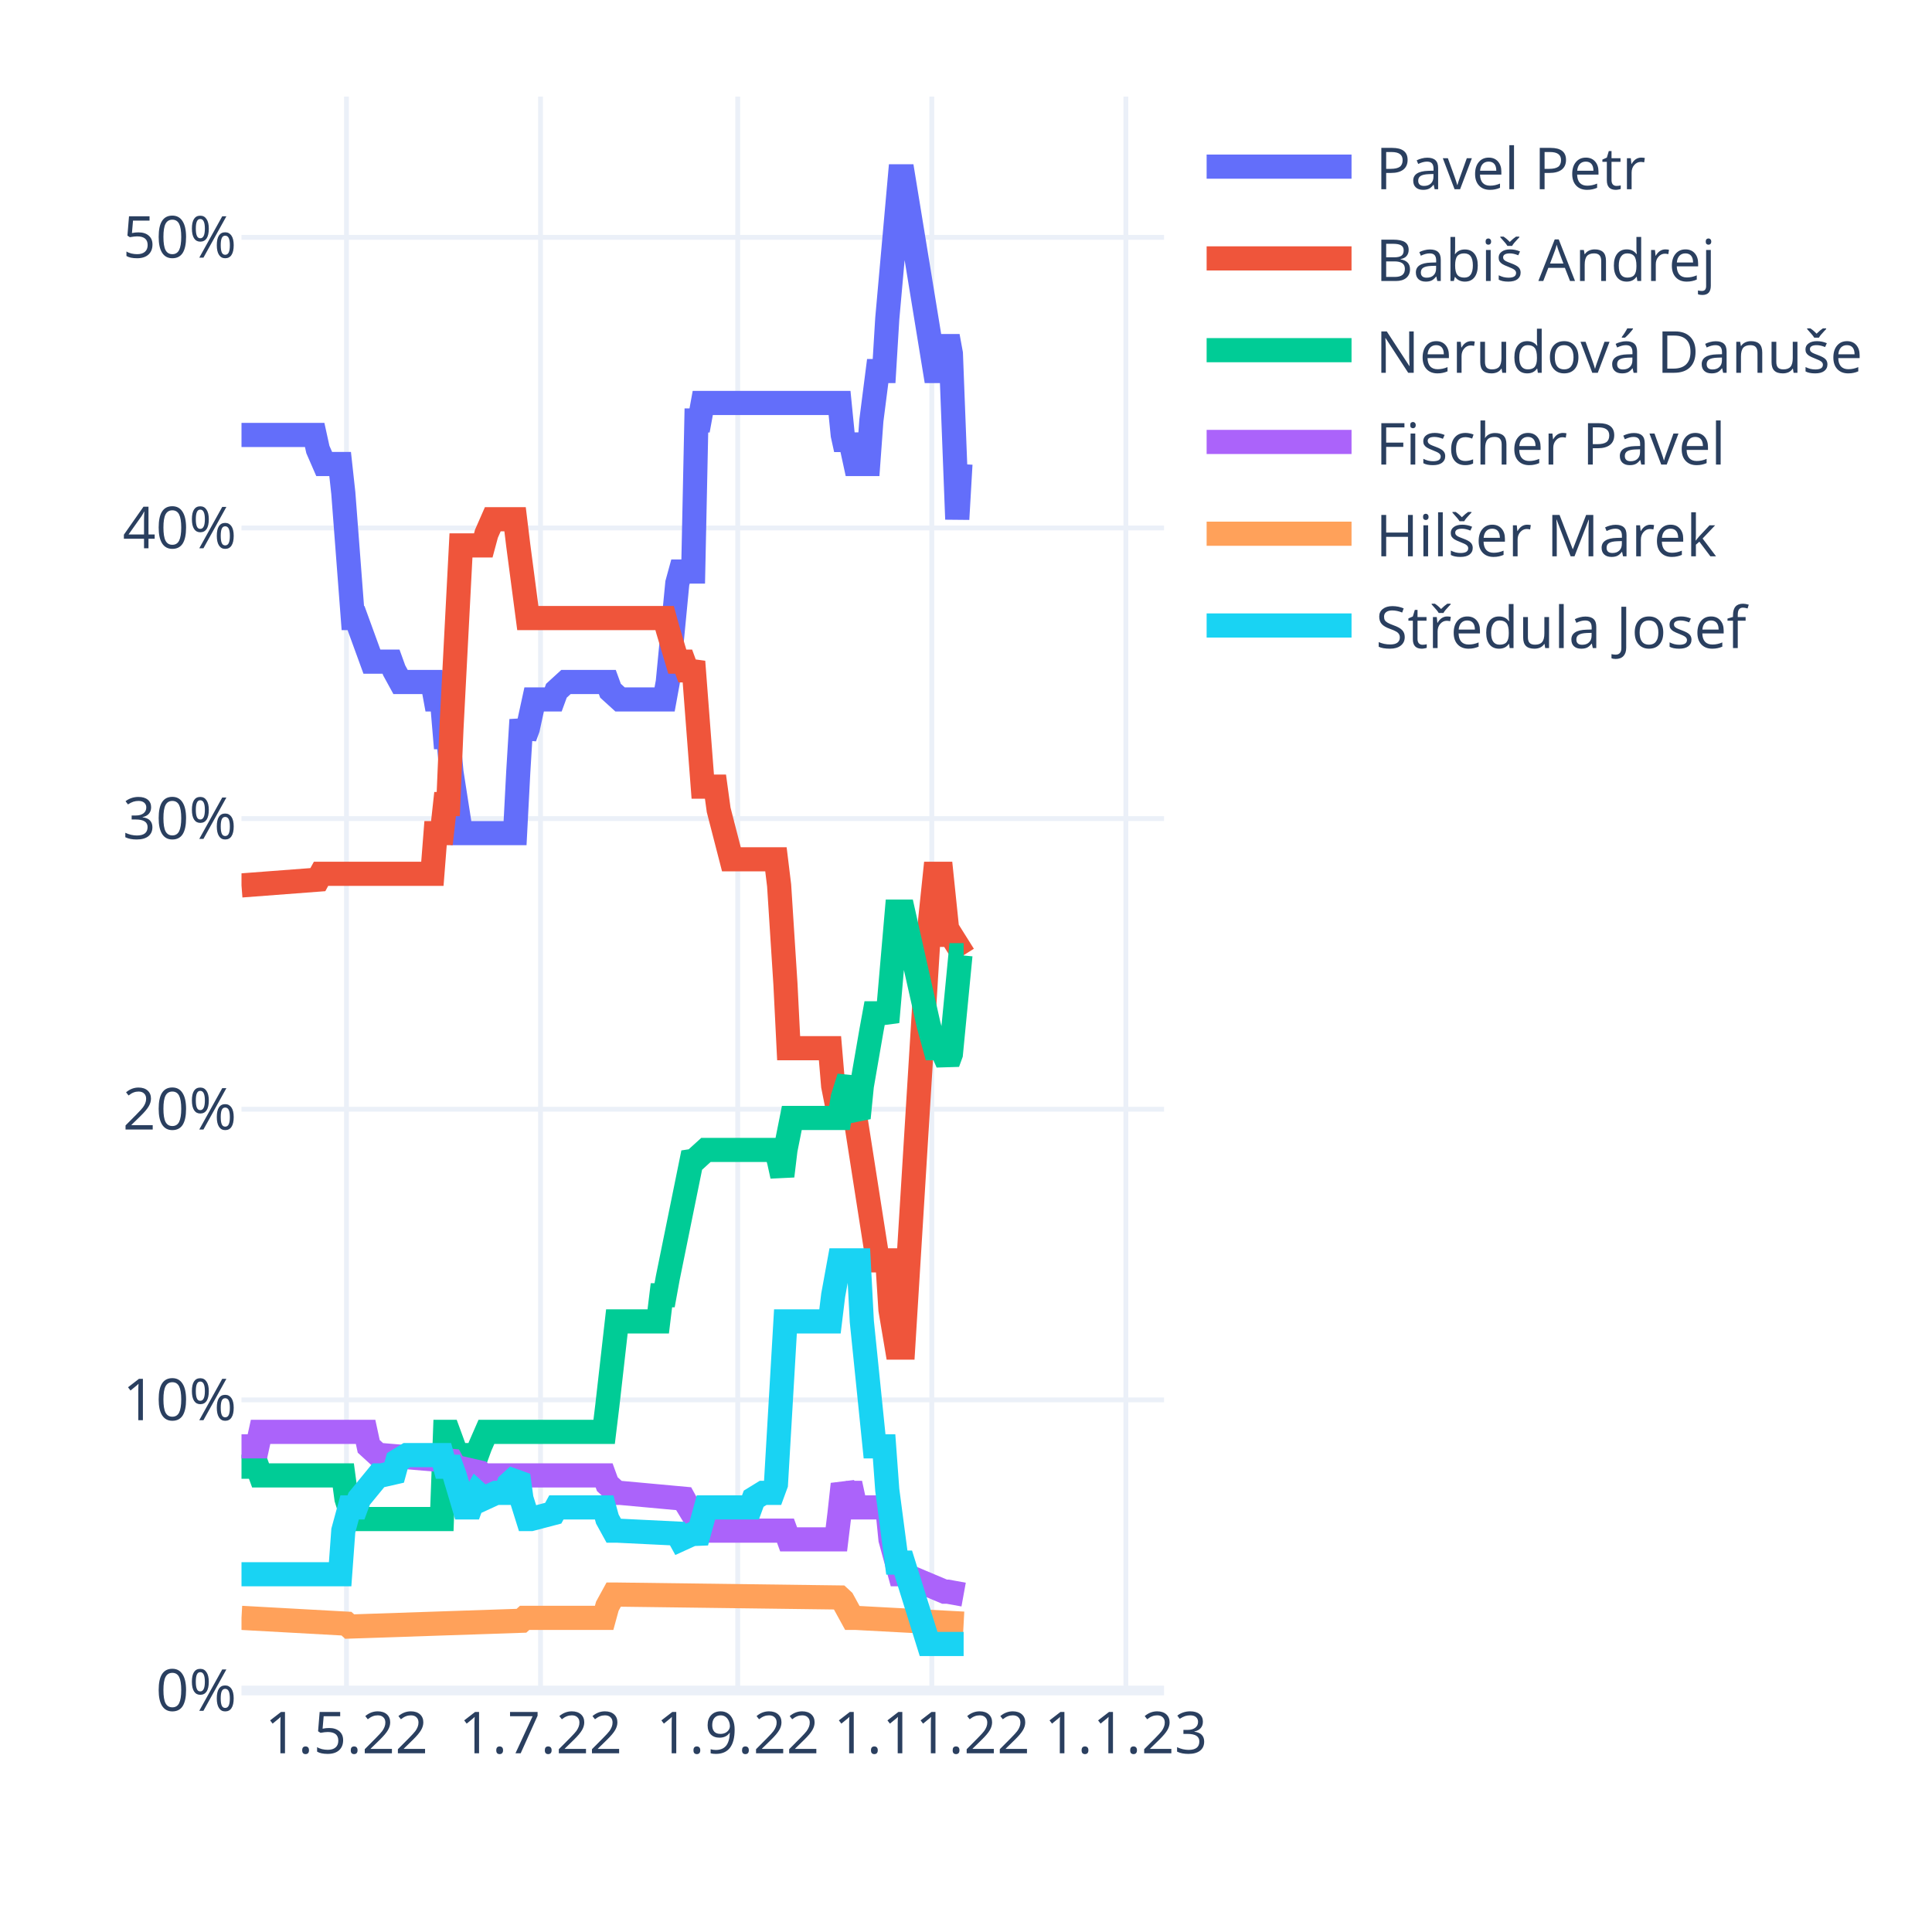
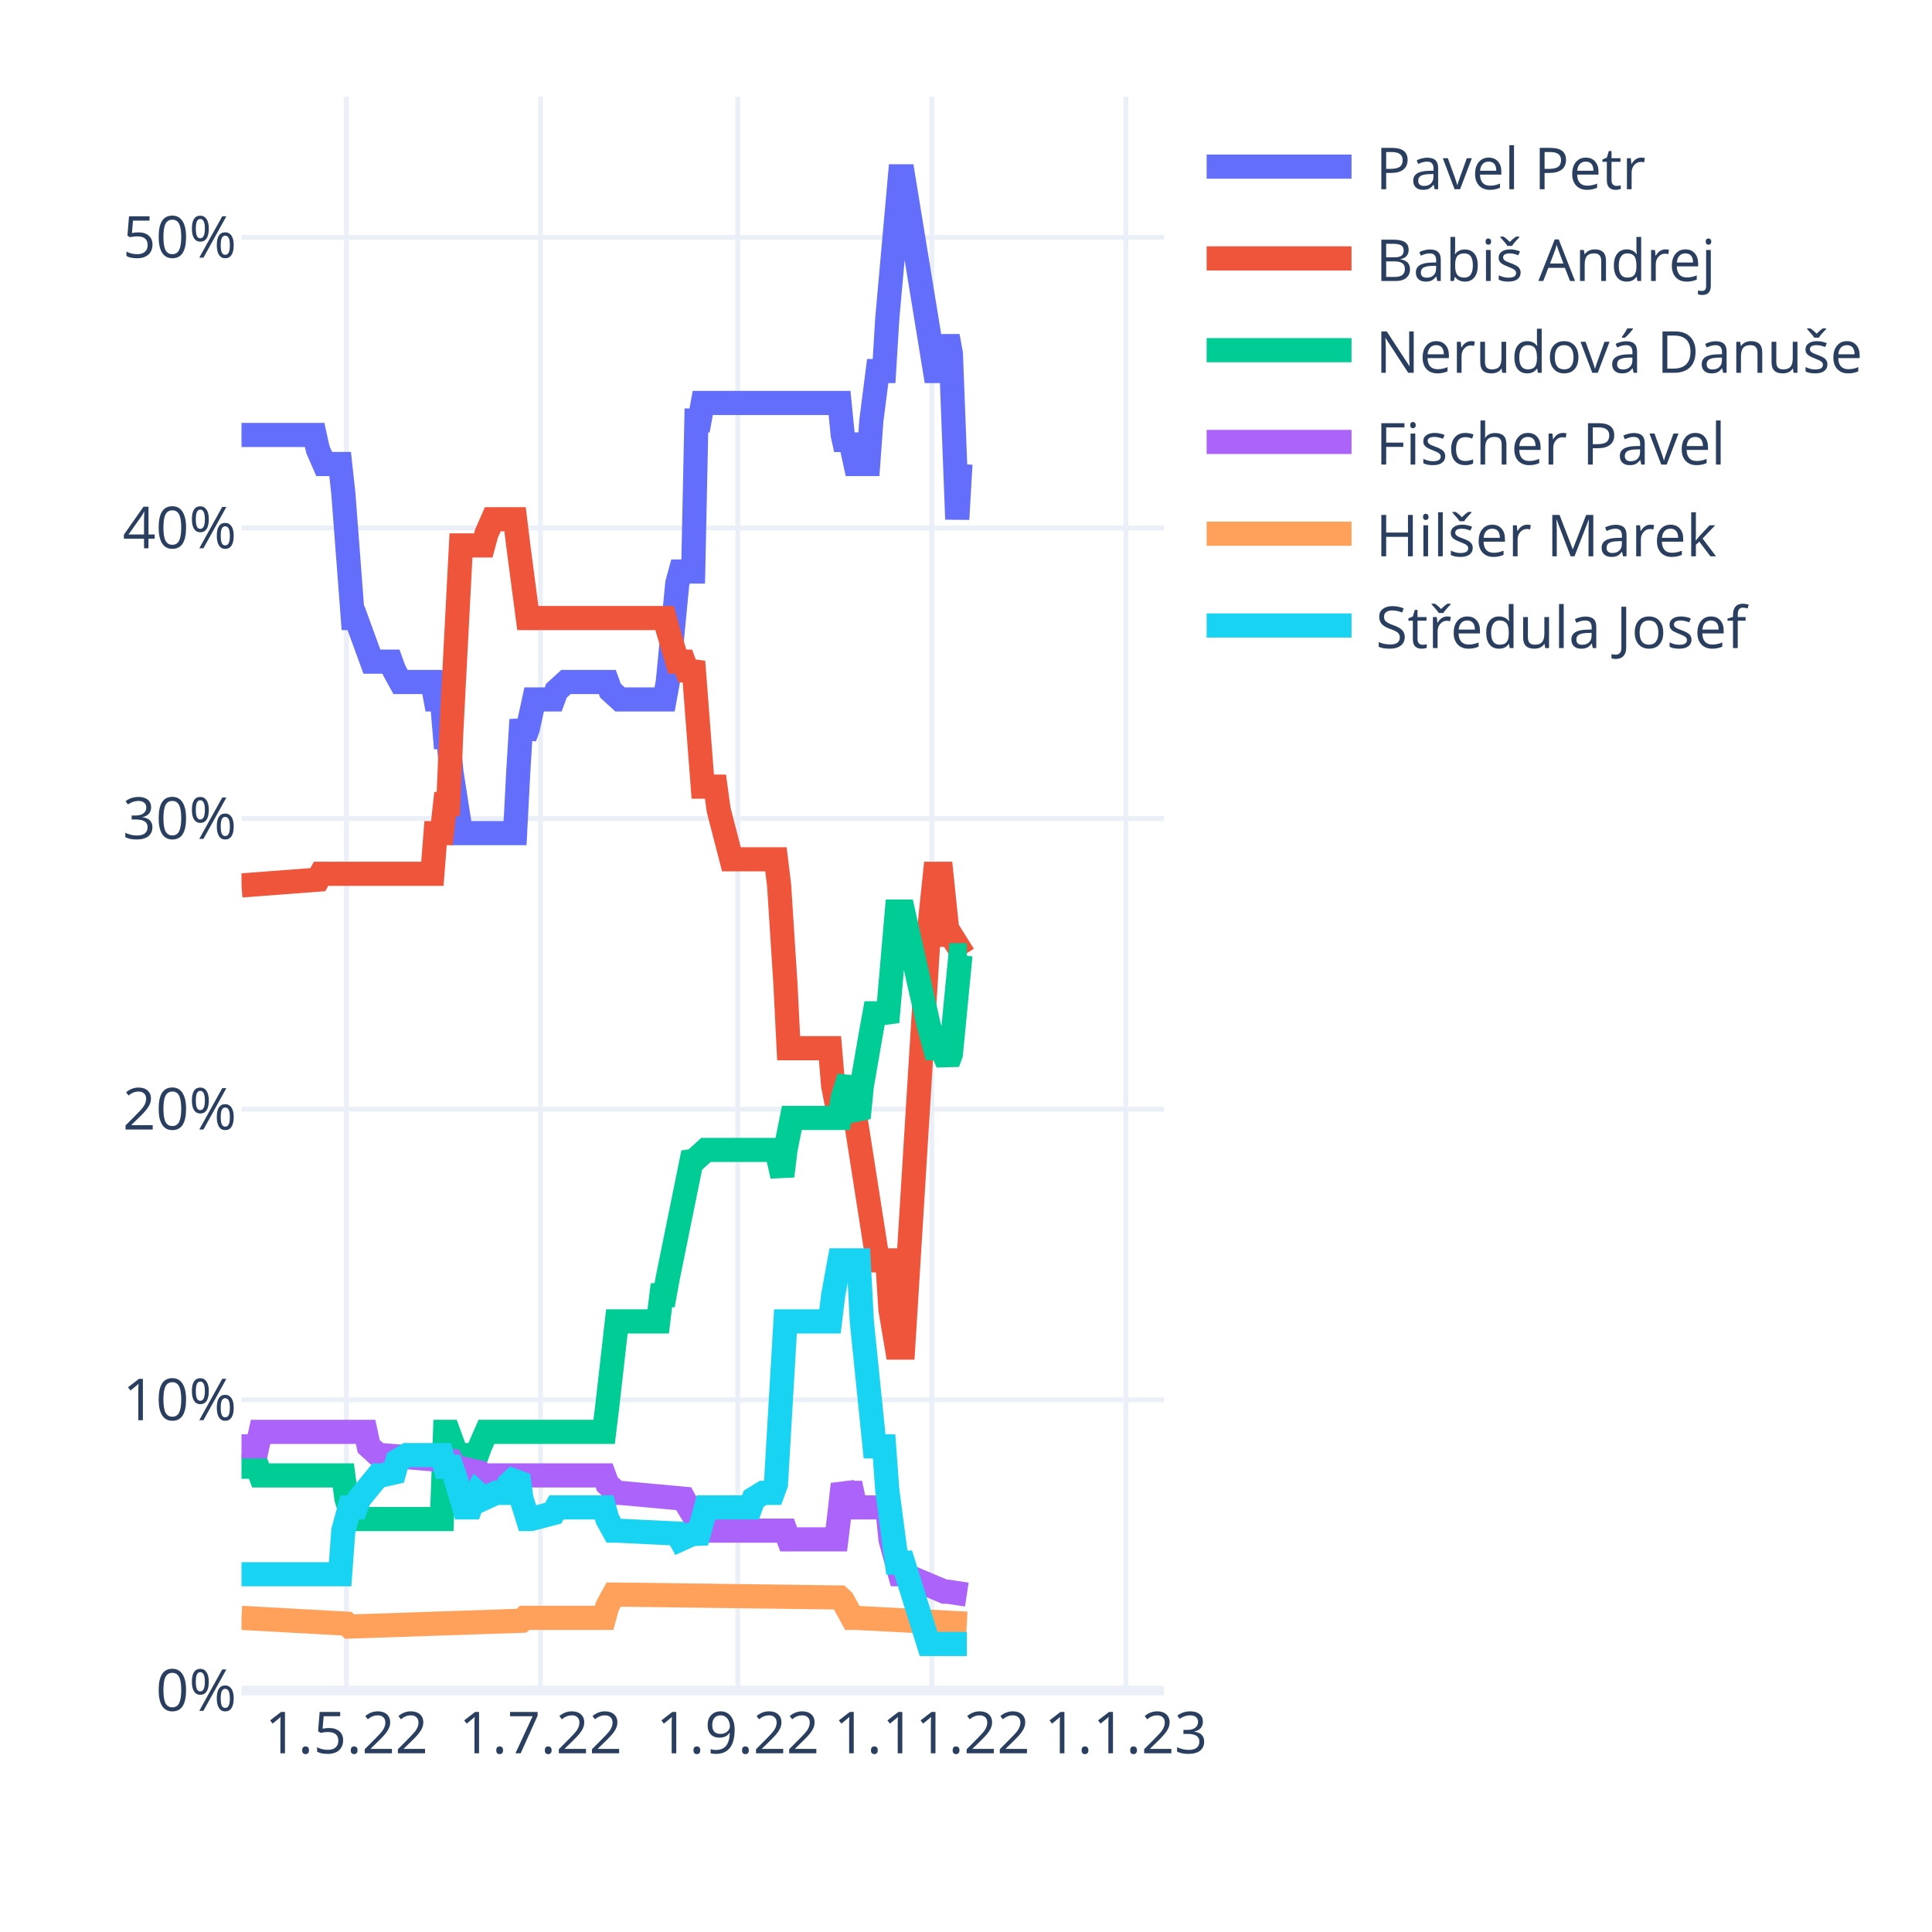
<svg xmlns="http://www.w3.org/2000/svg" class="main-svg" width="400" height="400" style="" viewBox="0 0 400 400">
  <rect x="0" y="0" width="400" height="400" style="fill: rgb(255, 255, 255); fill-opacity: 1;" />
-   <defs id="defs-50951b">
+   <defs id="defs-dee8c4">
    <g class="clips">
-       <clipPath id="clip50951bxyplot" class="plotclip">
+       <clipPath id="clipdee8c4xyplot" class="plotclip">
        <rect width="191" height="330" />
      </clipPath>
-       <clipPath class="axesclip" id="clip50951bx">
+       <clipPath class="axesclip" id="clipdee8c4x">
        <rect x="50" y="0" width="191" height="400" />
      </clipPath>
-       <clipPath class="axesclip" id="clip50951by">
+       <clipPath class="axesclip" id="clipdee8c4y">
        <rect x="0" y="20" width="400" height="330" />
      </clipPath>
-       <clipPath class="axesclip" id="clip50951bxy">
+       <clipPath class="axesclip" id="clipdee8c4xy">
        <rect x="50" y="20" width="191" height="330" />
      </clipPath>
    </g>
    <g class="gradients" />
    <g class="patterns" />
  </defs>
  <g class="bglayer" />
  <g class="layer-below">
    <g class="imagelayer" />
    <g class="shapelayer" />
  </g>
  <g class="cartesianlayer">
    <g class="subplot xy">
      <g class="layer-subplot">
        <g class="shapelayer" />
        <g class="imagelayer" />
      </g>
      <g class="minor-gridlayer">
        <g class="x" />
        <g class="y" />
      </g>
      <g class="gridlayer">
        <g class="x">
          <path class="xgrid crisp" transform="translate(71.73,0)" d="M0,20v330" style="stroke: rgb(235, 240, 248); stroke-opacity: 1; stroke-width: 1px;" />
          <path class="xgrid crisp" transform="translate(111.91,0)" d="M0,20v330" style="stroke: rgb(235, 240, 248); stroke-opacity: 1; stroke-width: 1px;" />
          <path class="xgrid crisp" transform="translate(152.74,0)" d="M0,20v330" style="stroke: rgb(235, 240, 248); stroke-opacity: 1; stroke-width: 1px;" />
          <path class="xgrid crisp" transform="translate(192.92,0)" d="M0,20v330" style="stroke: rgb(235, 240, 248); stroke-opacity: 1; stroke-width: 1px;" />
          <path class="xgrid crisp" transform="translate(233.1,0)" d="M0,20v330" style="stroke: rgb(235, 240, 248); stroke-opacity: 1; stroke-width: 1px;" />
        </g>
        <g class="y">
          <path class="ygrid crisp" transform="translate(0,289.83)" d="M50,0h191" style="stroke: rgb(235, 240, 248); stroke-opacity: 1; stroke-width: 1px;" />
          <path class="ygrid crisp" transform="translate(0,229.65)" d="M50,0h191" style="stroke: rgb(235, 240, 248); stroke-opacity: 1; stroke-width: 1px;" />
          <path class="ygrid crisp" transform="translate(0,169.48)" d="M50,0h191" style="stroke: rgb(235, 240, 248); stroke-opacity: 1; stroke-width: 1px;" />
          <path class="ygrid crisp" transform="translate(0,109.31)" d="M50,0h191" style="stroke: rgb(235, 240, 248); stroke-opacity: 1; stroke-width: 1px;" />
          <path class="ygrid crisp" transform="translate(0,49.14)" d="M50,0h191" style="stroke: rgb(235, 240, 248); stroke-opacity: 1; stroke-width: 1px;" />
        </g>
      </g>
      <g class="zerolinelayer">
        <path class="yzl zl crisp" transform="translate(0,350)" d="M50,0h191" style="stroke: rgb(235, 240, 248); stroke-opacity: 1; stroke-width: 2px;" />
      </g>
      <path class="xlines-below" />
      <path class="ylines-below" />
      <g class="overlines-below" />
      <g class="xaxislayer-below" />
      <g class="yaxislayer-below" />
      <g class="overaxes-below" />
-       <g class="plot" transform="translate(50,20)" clip-path="url(#clip50951bxyplot)">
+       <g class="plot" transform="translate(50,20)" clip-path="url(#clipdee8c4xyplot)">
        <g class="scatterlayer mlayer">
-           <g class="trace scatter trace232874" style="stroke-miterlimit: 2; opacity: 1;">
-             <g class="fills" />
-             <g class="errorbars" />
-             <g class="lines">
-               <path class="js-line" d="M0,70.05L15.15,70.05L15.81,73.06L17.12,76.07L17.78,76.07L20.42,76.07L21.08,82.09L23.05,107.96L23.71,107.96L27,116.99L27.66,116.99L30.96,116.99L31.61,118.79L32.93,121.2L33.59,121.2L39.52,121.2L40.18,124.81L41.49,124.81L42.15,132.63L42.81,132.63L43.47,139.85L45.44,152.49L46.1,152.49L56.64,152.49L57.3,139.85L57.96,129.02L58.62,132.63L59.28,130.83L60.59,124.81L61.25,124.81L64.54,124.81L65.2,123.01L67.18,121.2L67.84,121.2L75.74,121.2L76.4,123.01L78.38,124.81L79.03,124.81L87.6,124.81L88.26,121.2L90.23,100.74L90.89,98.33L93.52,98.33L94.18,67.05L94.84,67.05L95.5,63.43L123.82,63.43L124.48,70.05L125.14,73.06L125.8,70.05L127.11,76.07L127.77,76.07L129.75,76.07L130.41,67.05L131.72,56.82L132.38,56.82L133.04,56.82L133.7,45.98L136.33,16.5L136.99,16.5L143.58,56.82L144.9,56.82L146.21,49.6L146.87,53.21L148.19,87.5L148.85,76.07L149.51,76.07" style="vector-effect: non-scaling-stroke; fill: none; stroke: rgb(99, 110, 250); stroke-opacity: 1; stroke-width: 5px; opacity: 1;" />
-             </g>
-             <g class="points" />
-             <g class="text" />
-           </g>
-           <g class="trace scatter tracefd3fcd" style="stroke-miterlimit: 2; opacity: 1;">
-             <g class="fills" />
-             <g class="errorbars" />
-             <g class="lines">
-               <path class="js-line" d="M0,163.32L15.81,162.12L16.47,160.91L39.52,160.91L40.18,152.49L41.49,152.49L42.15,146.47L42.81,146.47L43.47,130.83L45.44,92.92L46.1,92.92L50.06,92.92L50.71,90.51L52.03,87.5L52.69,87.5L56.64,87.5L57.3,92.92L59.28,107.96L59.93,107.96L87.6,107.96L88.26,110.37L90.23,116.99L90.89,116.99L91.55,116.99L92.21,118.79L92.87,118.79L93.52,116.99L95.5,142.86L96.16,142.86L98.13,142.86L98.79,147.68L101.43,157.91L102.09,157.91L110.65,157.91L111.31,163.32L112.62,183.78L113.28,197.02L121.84,197.02L122.5,204.84L123.82,211.46L124.48,209.65L126.46,211.46L127.11,211.46L131.72,240.94L132.38,240.94L133.7,240.94L134.36,251.17L135.68,259L136.33,259L136.99,259L142.26,173.55L143.58,160.91L144.9,160.91L146.21,173.55L146.87,173.55L149.51,177.76" style="vector-effect: non-scaling-stroke; fill: none; stroke: rgb(239, 85, 59); stroke-opacity: 1; stroke-width: 5px; opacity: 1;" />
-             </g>
-             <g class="points" />
-             <g class="text" />
-           </g>
-           <g class="trace scatter trace290485" style="stroke-miterlimit: 2; opacity: 1;">
-             <g class="fills" />
-             <g class="errorbars" />
-             <g class="lines">
-               <path class="js-line" d="M0,283.67L3.29,283.67L3.95,285.47L21.08,285.47L21.73,290.29L23.05,294.5L23.71,294.5L41.49,294.5L42.15,276.45L42.81,276.45L43.47,278.25L45.44,283.67L46.1,281.26L48.74,281.26L49.4,279.45L50.71,276.45L51.37,276.45L75.08,276.45L75.74,271.03L77.72,253.58L78.38,253.58L86.28,253.58L86.94,248.17L87.6,248.17L88.26,244.55L93.52,218.68L94.18,219.88L95.5,218.68L96.16,218.08L110.65,218.08L111.31,220.49L111.97,223.49L112.62,218.08L113.94,211.46L114.6,211.46L123.82,211.46L124.48,207.25L125.8,203.04L126.46,209.05L127.77,211.46L128.43,204.84L130.41,193.41L131.07,189.8L133.04,189.8L133.7,191.6L135.68,168.74L136.33,168.74L136.99,168.74L142.26,192.2L143.58,197.02L144.9,197.02L146.21,200.03L146.87,198.22L148.85,177.76L149.51,177.76" style="vector-effect: non-scaling-stroke; fill: none; stroke: rgb(0, 204, 150); stroke-opacity: 1; stroke-width: 5px; opacity: 1;" />
-             </g>
-             <g class="points" />
-             <g class="text" />
-           </g>
-           <g class="trace scatter trace85e580" style="stroke-miterlimit: 2; opacity: 1;">
-             <g class="fills" />
-             <g class="errorbars" />
-             <g class="lines">
-               <path class="js-line" d="M0,279.45L3.29,279.45L3.95,276.45L25.69,276.45L26.34,279.45L28.32,281.26L28.98,281.26L43.47,282.46L44.13,283.67L49.4,284.87L50.06,285.47L75.08,285.47L75.74,287.28L77.72,289.08L78.38,289.08L91.55,290.29L92.21,291.49L95.5,296.9L96.16,296.9L112.62,296.9L113.28,298.71L123.16,298.71L123.82,293.29L124.48,287.28L125.14,289.08L125.8,289.08L126.46,289.08L127.11,292.09L133.7,292.09L134.36,298.71L136.33,305.93L136.99,305.93L145.56,309.54L146.21,309.54L149.51,310.14" style="vector-effect: non-scaling-stroke; fill: none; stroke: rgb(171, 99, 250); stroke-opacity: 1; stroke-width: 5px; opacity: 1;" />
-             </g>
-             <g class="points" />
-             <g class="text" />
-           </g>
-           <g class="trace scatter traceabdf50" style="stroke-miterlimit: 2; opacity: 1;">
-             <g class="fills" />
-             <g class="errorbars" />
-             <g class="lines">
-               <path class="js-line" d="M0,314.96L21.73,316.16L22.39,316.76L57.96,315.56L58.62,314.96L75.08,314.96L75.74,312.55L77.06,310.14L77.72,310.14L123.82,310.74L124.48,311.35L126.46,314.96L127.11,314.96L149.51,316.16" style="vector-effect: non-scaling-stroke; fill: none; stroke: rgb(255, 161, 90); stroke-opacity: 1; stroke-width: 5px; opacity: 1;" />
-             </g>
-             <g class="points" />
-             <g class="text" />
-           </g>
-           <g class="trace scatter trace66e58e" style="stroke-miterlimit: 2; opacity: 1;">
-             <g class="fills" />
-             <g class="errorbars" />
-             <g class="lines">
-               <path class="js-line" d="M0,305.93L20.42,305.93L21.08,296.9L22.39,292.09L23.05,292.09L23.71,292.09L24.37,290.29L28.32,285.47L28.98,285.47L31.61,284.87L32.27,282.46L34.25,281.26L34.91,281.26L41.49,281.26L42.15,283.67L43.47,283.67L44.13,285.47L46.1,292.09L46.76,292.09L47.42,292.09L48.08,290.29L48.74,289.08L49.4,289.68L50.06,290.29L52.69,289.08L53.35,289.08L54.67,289.08L55.32,287.28L57.3,285.47L57.96,290.29L59.28,294.5L59.93,294.5L64.54,293.29L65.2,292.09L75.08,292.09L75.74,294.5L77.06,296.9L77.72,296.9L90.23,297.51L90.89,298.71L93.52,297.51L94.18,299.31L95.5,294.5L96.16,292.09L105.38,292.09L106.04,290.29L108.01,289.08L108.67,289.08L109.99,289.08L110.65,287.28L112.62,253.58L113.28,253.58L121.84,253.58L122.5,248.17L123.82,240.94L124.48,240.94L127.77,240.94L128.43,253.58L131.07,279.45L131.72,279.45L133.04,279.45L133.7,288.48L135.68,303.52L136.33,303.52L136.99,303.52L142.26,320.37L149.51,320.37" style="vector-effect: non-scaling-stroke; fill: none; stroke: rgb(25, 211, 243); stroke-opacity: 1; stroke-width: 5px; opacity: 1;" />
+           <g class="trace scatter trace2c2a97" style="stroke-miterlimit: 2; opacity: 1;">
+             <g class="fills" />
+             <g class="errorbars" />
+             <g class="lines">
+               <path class="js-line" d="M0,70.05L15.15,70.05L15.81,73.06L17.12,76.07L17.78,76.07L20.42,76.07L21.08,82.09L23.05,107.96L23.71,107.96L27,116.99L27.66,116.99L30.96,116.99L31.61,118.79L32.93,121.2L33.59,121.2L39.52,121.2L40.18,124.81L41.49,124.81L42.15,132.63L42.81,132.63L43.47,139.85L45.44,152.49L46.1,152.49L56.64,152.49L57.3,139.85L57.96,129.02L58.62,132.63L59.28,130.83L60.59,124.81L61.25,124.81L64.54,124.81L65.2,123.01L67.18,121.2L67.84,121.2L75.74,121.2L76.4,123.01L78.38,124.81L79.03,124.81L87.6,124.81L88.26,121.2L90.23,100.74L90.89,98.33L93.52,98.33L94.18,67.05L94.84,67.05L95.5,63.43L123.82,63.43L124.48,70.05L125.14,73.06L125.8,70.05L127.11,76.07L127.77,76.07L129.75,76.07L130.41,67.05L131.72,56.82L132.38,56.82L133.04,56.82L133.7,45.98L136.33,16.5L136.99,16.5L143.58,56.82L144.9,56.82L146.21,49.6L146.87,53.21L148.19,87.5L148.85,76.07L149.51,76.07L150.17,76.07" style="vector-effect: non-scaling-stroke; fill: none; stroke: rgb(99, 110, 250); stroke-opacity: 1; stroke-width: 5px; opacity: 1;" />
+             </g>
+             <g class="points" />
+             <g class="text" />
+           </g>
+           <g class="trace scatter trace31b1cd" style="stroke-miterlimit: 2; opacity: 1;">
+             <g class="fills" />
+             <g class="errorbars" />
+             <g class="lines">
+               <path class="js-line" d="M0,163.32L15.81,162.12L16.47,160.91L39.52,160.91L40.18,152.49L41.49,152.49L42.15,146.47L42.81,146.47L43.47,130.83L45.44,92.92L46.1,92.92L50.06,92.92L50.71,90.51L52.03,87.5L52.69,87.5L56.64,87.5L57.3,92.92L59.28,107.96L59.93,107.96L87.6,107.96L88.26,110.37L90.23,116.99L90.89,116.99L91.55,116.99L92.21,118.79L92.87,118.79L93.52,116.99L95.5,142.86L96.16,142.86L98.13,142.86L98.79,147.68L101.43,157.91L102.09,157.91L110.65,157.91L111.31,163.32L112.62,183.78L113.28,197.02L121.84,197.02L122.5,204.84L123.82,211.46L124.48,209.65L126.46,211.46L127.11,211.46L131.72,240.94L132.38,240.94L133.7,240.94L134.36,251.17L135.68,259L136.33,259L136.99,259L142.26,173.55L143.58,160.91L144.9,160.91L146.21,173.55L146.87,173.55L149.51,177.76L150.17,177.76" style="vector-effect: non-scaling-stroke; fill: none; stroke: rgb(239, 85, 59); stroke-opacity: 1; stroke-width: 5px; opacity: 1;" />
+             </g>
+             <g class="points" />
+             <g class="text" />
+           </g>
+           <g class="trace scatter trace44369b" style="stroke-miterlimit: 2; opacity: 1;">
+             <g class="fills" />
+             <g class="errorbars" />
+             <g class="lines">
+               <path class="js-line" d="M0,283.67L3.29,283.67L3.95,285.47L21.08,285.47L21.73,290.29L23.05,294.5L23.71,294.5L41.49,294.5L42.15,276.45L42.81,276.45L43.47,278.25L45.44,283.67L46.1,281.26L48.74,281.26L49.4,279.45L50.71,276.45L51.37,276.45L75.08,276.45L75.74,271.03L77.72,253.58L78.38,253.58L86.28,253.58L86.94,248.17L87.6,248.17L88.26,244.55L93.52,218.68L94.18,219.88L95.5,218.68L96.16,218.08L110.65,218.08L111.31,220.49L111.97,223.49L112.62,218.08L113.94,211.46L114.6,211.46L123.82,211.46L124.48,207.25L125.8,203.04L126.46,209.05L127.77,211.46L128.43,204.84L130.41,193.41L131.07,189.8L133.04,189.8L133.7,191.6L135.68,168.74L136.33,168.74L136.99,168.74L142.26,192.2L143.58,197.02L144.9,197.02L146.21,200.03L146.87,198.22L148.85,177.76L149.51,177.76L150.17,177.76" style="vector-effect: non-scaling-stroke; fill: none; stroke: rgb(0, 204, 150); stroke-opacity: 1; stroke-width: 5px; opacity: 1;" />
+             </g>
+             <g class="points" />
+             <g class="text" />
+           </g>
+           <g class="trace scatter trace08fded" style="stroke-miterlimit: 2; opacity: 1;">
+             <g class="fills" />
+             <g class="errorbars" />
+             <g class="lines">
+               <path class="js-line" d="M0,279.45L3.29,279.45L3.95,276.45L25.69,276.45L26.34,279.45L28.32,281.26L28.98,281.26L43.47,282.46L44.13,283.67L49.4,284.87L50.06,285.47L75.08,285.47L75.74,287.28L77.72,289.08L78.38,289.08L91.55,290.29L92.21,291.49L95.5,296.9L96.16,296.9L112.62,296.9L113.28,298.71L123.16,298.71L123.82,293.29L124.48,287.28L125.14,289.08L125.8,289.08L126.46,289.08L127.11,292.09L133.7,292.09L134.36,298.71L136.33,305.93L136.99,305.93L145.56,309.54L146.21,309.54L150.17,310.14" style="vector-effect: non-scaling-stroke; fill: none; stroke: rgb(171, 99, 250); stroke-opacity: 1; stroke-width: 5px; opacity: 1;" />
+             </g>
+             <g class="points" />
+             <g class="text" />
+           </g>
+           <g class="trace scatter trace2b48cf" style="stroke-miterlimit: 2; opacity: 1;">
+             <g class="fills" />
+             <g class="errorbars" />
+             <g class="lines">
+               <path class="js-line" d="M0,314.96L21.73,316.16L22.39,316.76L57.96,315.56L58.62,314.96L75.08,314.96L75.74,312.55L77.06,310.14L77.72,310.14L123.82,310.74L124.48,311.35L126.46,314.96L127.11,314.96L150.17,316.16" style="vector-effect: non-scaling-stroke; fill: none; stroke: rgb(255, 161, 90); stroke-opacity: 1; stroke-width: 5px; opacity: 1;" />
+             </g>
+             <g class="points" />
+             <g class="text" />
+           </g>
+           <g class="trace scatter trace6cc256" style="stroke-miterlimit: 2; opacity: 1;">
+             <g class="fills" />
+             <g class="errorbars" />
+             <g class="lines">
+               <path class="js-line" d="M0,305.93L20.42,305.93L21.08,296.9L22.39,292.09L23.05,292.09L23.71,292.09L24.37,290.29L28.32,285.47L28.98,285.47L31.61,284.87L32.27,282.46L34.25,281.26L34.91,281.26L41.49,281.26L42.15,283.67L43.47,283.67L44.13,285.47L46.1,292.09L46.76,292.09L47.42,292.09L48.08,290.29L48.74,289.08L49.4,289.68L50.06,290.29L52.69,289.08L53.35,289.08L54.67,289.08L55.32,287.28L57.3,285.47L57.96,290.29L59.28,294.5L59.93,294.5L64.54,293.29L65.2,292.09L75.08,292.09L75.74,294.5L77.06,296.9L77.72,296.9L90.23,297.51L90.89,298.71L93.52,297.51L94.18,299.31L95.5,294.5L96.16,292.09L105.38,292.09L106.04,290.29L108.01,289.08L108.67,289.08L109.99,289.08L110.65,287.28L112.62,253.58L113.28,253.58L121.84,253.58L122.5,248.17L123.82,240.94L124.48,240.94L127.77,240.94L128.43,253.58L131.07,279.45L131.72,279.45L133.04,279.45L133.7,288.48L135.68,303.52L136.33,303.52L136.99,303.52L142.26,320.37L150.17,320.37" style="vector-effect: non-scaling-stroke; fill: none; stroke: rgb(25, 211, 243); stroke-opacity: 1; stroke-width: 5px; opacity: 1;" />
            </g>
            <g class="points" />
            <g class="text" />
          </g>
        </g>
      </g>
      <g class="overplot" />
      <path class="xlines-above crisp" d="M0,0" style="fill: none;" />
      <path class="ylines-above crisp" d="M0,0" style="fill: none;" />
      <g class="overlines-above" />
      <g class="xaxislayer-above">
        <g class="xtick">
          <text text-anchor="middle" x="0" y="363" transform="translate(71.73,0)" style="font-family: 'Open Sans', verdana, arial, sans-serif; font-size: 12px; fill: rgb(42, 63, 95); fill-opacity: 1; white-space: pre; opacity: 1;">1.5.22</text>
        </g>
        <g class="xtick">
          <text text-anchor="middle" x="0" y="363" style="font-family: 'Open Sans', verdana, arial, sans-serif; font-size: 12px; fill: rgb(42, 63, 95); fill-opacity: 1; white-space: pre; opacity: 1;" transform="translate(111.91,0)">1.7.22</text>
        </g>
        <g class="xtick">
          <text text-anchor="middle" x="0" y="363" style="font-family: 'Open Sans', verdana, arial, sans-serif; font-size: 12px; fill: rgb(42, 63, 95); fill-opacity: 1; white-space: pre; opacity: 1;" transform="translate(152.74,0)">1.9.22</text>
        </g>
        <g class="xtick">
          <text text-anchor="middle" x="0" y="363" style="font-family: 'Open Sans', verdana, arial, sans-serif; font-size: 12px; fill: rgb(42, 63, 95); fill-opacity: 1; white-space: pre; opacity: 1;" transform="translate(192.92,0)">1.11.22</text>
        </g>
        <g class="xtick">
          <text text-anchor="middle" x="0" y="363" style="font-family: 'Open Sans', verdana, arial, sans-serif; font-size: 12px; fill: rgb(42, 63, 95); fill-opacity: 1; white-space: pre; opacity: 1;" transform="translate(233.1,0)">1.1.23</text>
        </g>
      </g>
      <g class="yaxislayer-above">
        <g class="ytick">
          <text text-anchor="end" x="49" y="4.2" transform="translate(0,350)" style="font-family: 'Open Sans', verdana, arial, sans-serif; font-size: 12px; fill: rgb(42, 63, 95); fill-opacity: 1; white-space: pre; opacity: 1;">0%</text>
        </g>
        <g class="ytick">
          <text text-anchor="end" x="49" y="4.2" style="font-family: 'Open Sans', verdana, arial, sans-serif; font-size: 12px; fill: rgb(42, 63, 95); fill-opacity: 1; white-space: pre; opacity: 1;" transform="translate(0,289.83)">10%</text>
        </g>
        <g class="ytick">
          <text text-anchor="end" x="49" y="4.2" style="font-family: 'Open Sans', verdana, arial, sans-serif; font-size: 12px; fill: rgb(42, 63, 95); fill-opacity: 1; white-space: pre; opacity: 1;" transform="translate(0,229.65)">20%</text>
        </g>
        <g class="ytick">
          <text text-anchor="end" x="49" y="4.2" style="font-family: 'Open Sans', verdana, arial, sans-serif; font-size: 12px; fill: rgb(42, 63, 95); fill-opacity: 1; white-space: pre; opacity: 1;" transform="translate(0,169.48)">30%</text>
        </g>
        <g class="ytick">
          <text text-anchor="end" x="49" y="4.2" style="font-family: 'Open Sans', verdana, arial, sans-serif; font-size: 12px; fill: rgb(42, 63, 95); fill-opacity: 1; white-space: pre; opacity: 1;" transform="translate(0,109.31)">40%</text>
        </g>
        <g class="ytick">
          <text text-anchor="end" x="49" y="4.2" style="font-family: 'Open Sans', verdana, arial, sans-serif; font-size: 12px; fill: rgb(42, 63, 95); fill-opacity: 1; white-space: pre; opacity: 1;" transform="translate(0,49.14)">50%</text>
        </g>
      </g>
      <g class="overaxes-above" />
    </g>
  </g>
  <g class="polarlayer" />
  <g class="smithlayer" />
  <g class="ternarylayer" />
  <g class="geolayer" />
  <g class="funnelarealayer" />
  <g class="pielayer" />
  <g class="iciclelayer" />
  <g class="treemaplayer" />
  <g class="sunburstlayer" />
  <g class="glimages" />
-   <defs id="topdefs-50951b">
+   <defs id="topdefs-dee8c4">
    <g class="clips" />
-     <clipPath id="legend50951b">
+     <clipPath id="legenddee8c4">
      <rect width="143" height="124" x="0" y="0" />
    </clipPath>
  </defs>
  <g class="layer-above">
    <g class="imagelayer" />
    <g class="shapelayer" />
  </g>
  <g class="infolayer">
    <g class="legend" pointer-events="all" transform="translate(244.82,20)">
      <rect class="bg" shape-rendering="crispEdges" width="143" height="124" x="0" y="0" style="stroke: rgb(68, 68, 68); stroke-opacity: 1; fill: rgb(255, 255, 255); fill-opacity: 1; stroke-width: 0px;" />
-       <g class="scrollbox" transform="" clip-path="url(#legend50951b)">
+       <g class="scrollbox" transform="" clip-path="url(#legenddee8c4)">
        <g class="groups">
          <g class="traces" transform="translate(0,14.5)" style="opacity: 1;">
            <text class="legendtext" text-anchor="start" x="40" y="4.68" style="font-family: 'Open Sans', verdana, arial, sans-serif; font-size: 12px; fill: rgb(42, 63, 95); fill-opacity: 1; white-space: pre;">Pavel Petr</text>
            <g class="layers" style="opacity: 1;">
              <g class="legendfill" />
              <g class="legendlines">
                <path class="js-line" d="M5,0h30" style="fill: none; stroke: rgb(99, 110, 250); stroke-opacity: 1; stroke-width: 5px;" />
              </g>
              <g class="legendsymbols">
                <g class="legendpoints" />
              </g>
            </g>
            <rect class="legendtoggle" x="0" y="-9.5" width="137.062" height="19" style="fill: rgb(0, 0, 0); fill-opacity: 0;" />
          </g>
          <g class="traces" transform="translate(0,33.5)" style="opacity: 1;">
            <text class="legendtext" text-anchor="start" x="40" y="4.68" style="font-family: 'Open Sans', verdana, arial, sans-serif; font-size: 12px; fill: rgb(42, 63, 95); fill-opacity: 1; white-space: pre;">Babiš Andrej</text>
            <g class="layers" style="opacity: 1;">
              <g class="legendfill" />
              <g class="legendlines">
                <path class="js-line" d="M5,0h30" style="fill: none; stroke: rgb(239, 85, 59); stroke-opacity: 1; stroke-width: 5px;" />
              </g>
              <g class="legendsymbols">
                <g class="legendpoints" />
              </g>
            </g>
            <rect class="legendtoggle" x="0" y="-9.5" width="137.062" height="19" style="fill: rgb(0, 0, 0); fill-opacity: 0;" />
          </g>
          <g class="traces" transform="translate(0,52.5)" style="opacity: 1;">
            <text class="legendtext" text-anchor="start" x="40" y="4.68" style="font-family: 'Open Sans', verdana, arial, sans-serif; font-size: 12px; fill: rgb(42, 63, 95); fill-opacity: 1; white-space: pre;">Nerudová Danuše</text>
            <g class="layers" style="opacity: 1;">
              <g class="legendfill" />
              <g class="legendlines">
                <path class="js-line" d="M5,0h30" style="fill: none; stroke: rgb(0, 204, 150); stroke-opacity: 1; stroke-width: 5px;" />
              </g>
              <g class="legendsymbols">
                <g class="legendpoints" />
              </g>
            </g>
            <rect class="legendtoggle" x="0" y="-9.5" width="137.062" height="19" style="fill: rgb(0, 0, 0); fill-opacity: 0;" />
          </g>
          <g class="traces" transform="translate(0,71.5)" style="opacity: 1;">
            <text class="legendtext" text-anchor="start" x="40" y="4.68" style="font-family: 'Open Sans', verdana, arial, sans-serif; font-size: 12px; fill: rgb(42, 63, 95); fill-opacity: 1; white-space: pre;">Fischer Pavel</text>
            <g class="layers" style="opacity: 1;">
              <g class="legendfill" />
              <g class="legendlines">
                <path class="js-line" d="M5,0h30" style="fill: none; stroke: rgb(171, 99, 250); stroke-opacity: 1; stroke-width: 5px;" />
              </g>
              <g class="legendsymbols">
                <g class="legendpoints" />
              </g>
            </g>
            <rect class="legendtoggle" x="0" y="-9.5" width="137.062" height="19" style="fill: rgb(0, 0, 0); fill-opacity: 0;" />
          </g>
          <g class="traces" transform="translate(0,90.5)" style="opacity: 1;">
            <text class="legendtext" text-anchor="start" x="40" y="4.68" style="font-family: 'Open Sans', verdana, arial, sans-serif; font-size: 12px; fill: rgb(42, 63, 95); fill-opacity: 1; white-space: pre;">Hilšer Marek</text>
            <g class="layers" style="opacity: 1;">
              <g class="legendfill" />
              <g class="legendlines">
                <path class="js-line" d="M5,0h30" style="fill: none; stroke: rgb(255, 161, 90); stroke-opacity: 1; stroke-width: 5px;" />
              </g>
              <g class="legendsymbols">
                <g class="legendpoints" />
              </g>
            </g>
            <rect class="legendtoggle" x="0" y="-9.5" width="137.062" height="19" style="fill: rgb(0, 0, 0); fill-opacity: 0;" />
          </g>
          <g class="traces" transform="translate(0,109.5)" style="opacity: 1;">
            <text class="legendtext" text-anchor="start" x="40" y="4.68" style="font-family: 'Open Sans', verdana, arial, sans-serif; font-size: 12px; fill: rgb(42, 63, 95); fill-opacity: 1; white-space: pre;">Středula Josef</text>
            <g class="layers" style="opacity: 1;">
              <g class="legendfill" />
              <g class="legendlines">
                <path class="js-line" d="M5,0h30" style="fill: none; stroke: rgb(25, 211, 243); stroke-opacity: 1; stroke-width: 5px;" />
              </g>
              <g class="legendsymbols">
                <g class="legendpoints" />
              </g>
            </g>
            <rect class="legendtoggle" x="0" y="-9.5" width="137.062" height="19" style="fill: rgb(0, 0, 0); fill-opacity: 0;" />
          </g>
        </g>
      </g>
      <rect class="scrollbar" rx="20" ry="3" width="0" height="0" x="0" y="0" style="fill: rgb(128, 139, 164); fill-opacity: 1;" />
    </g>
    <g class="g-gtitle" />
    <g class="g-xtitle" />
    <g class="g-ytitle" />
  </g>
</svg>
